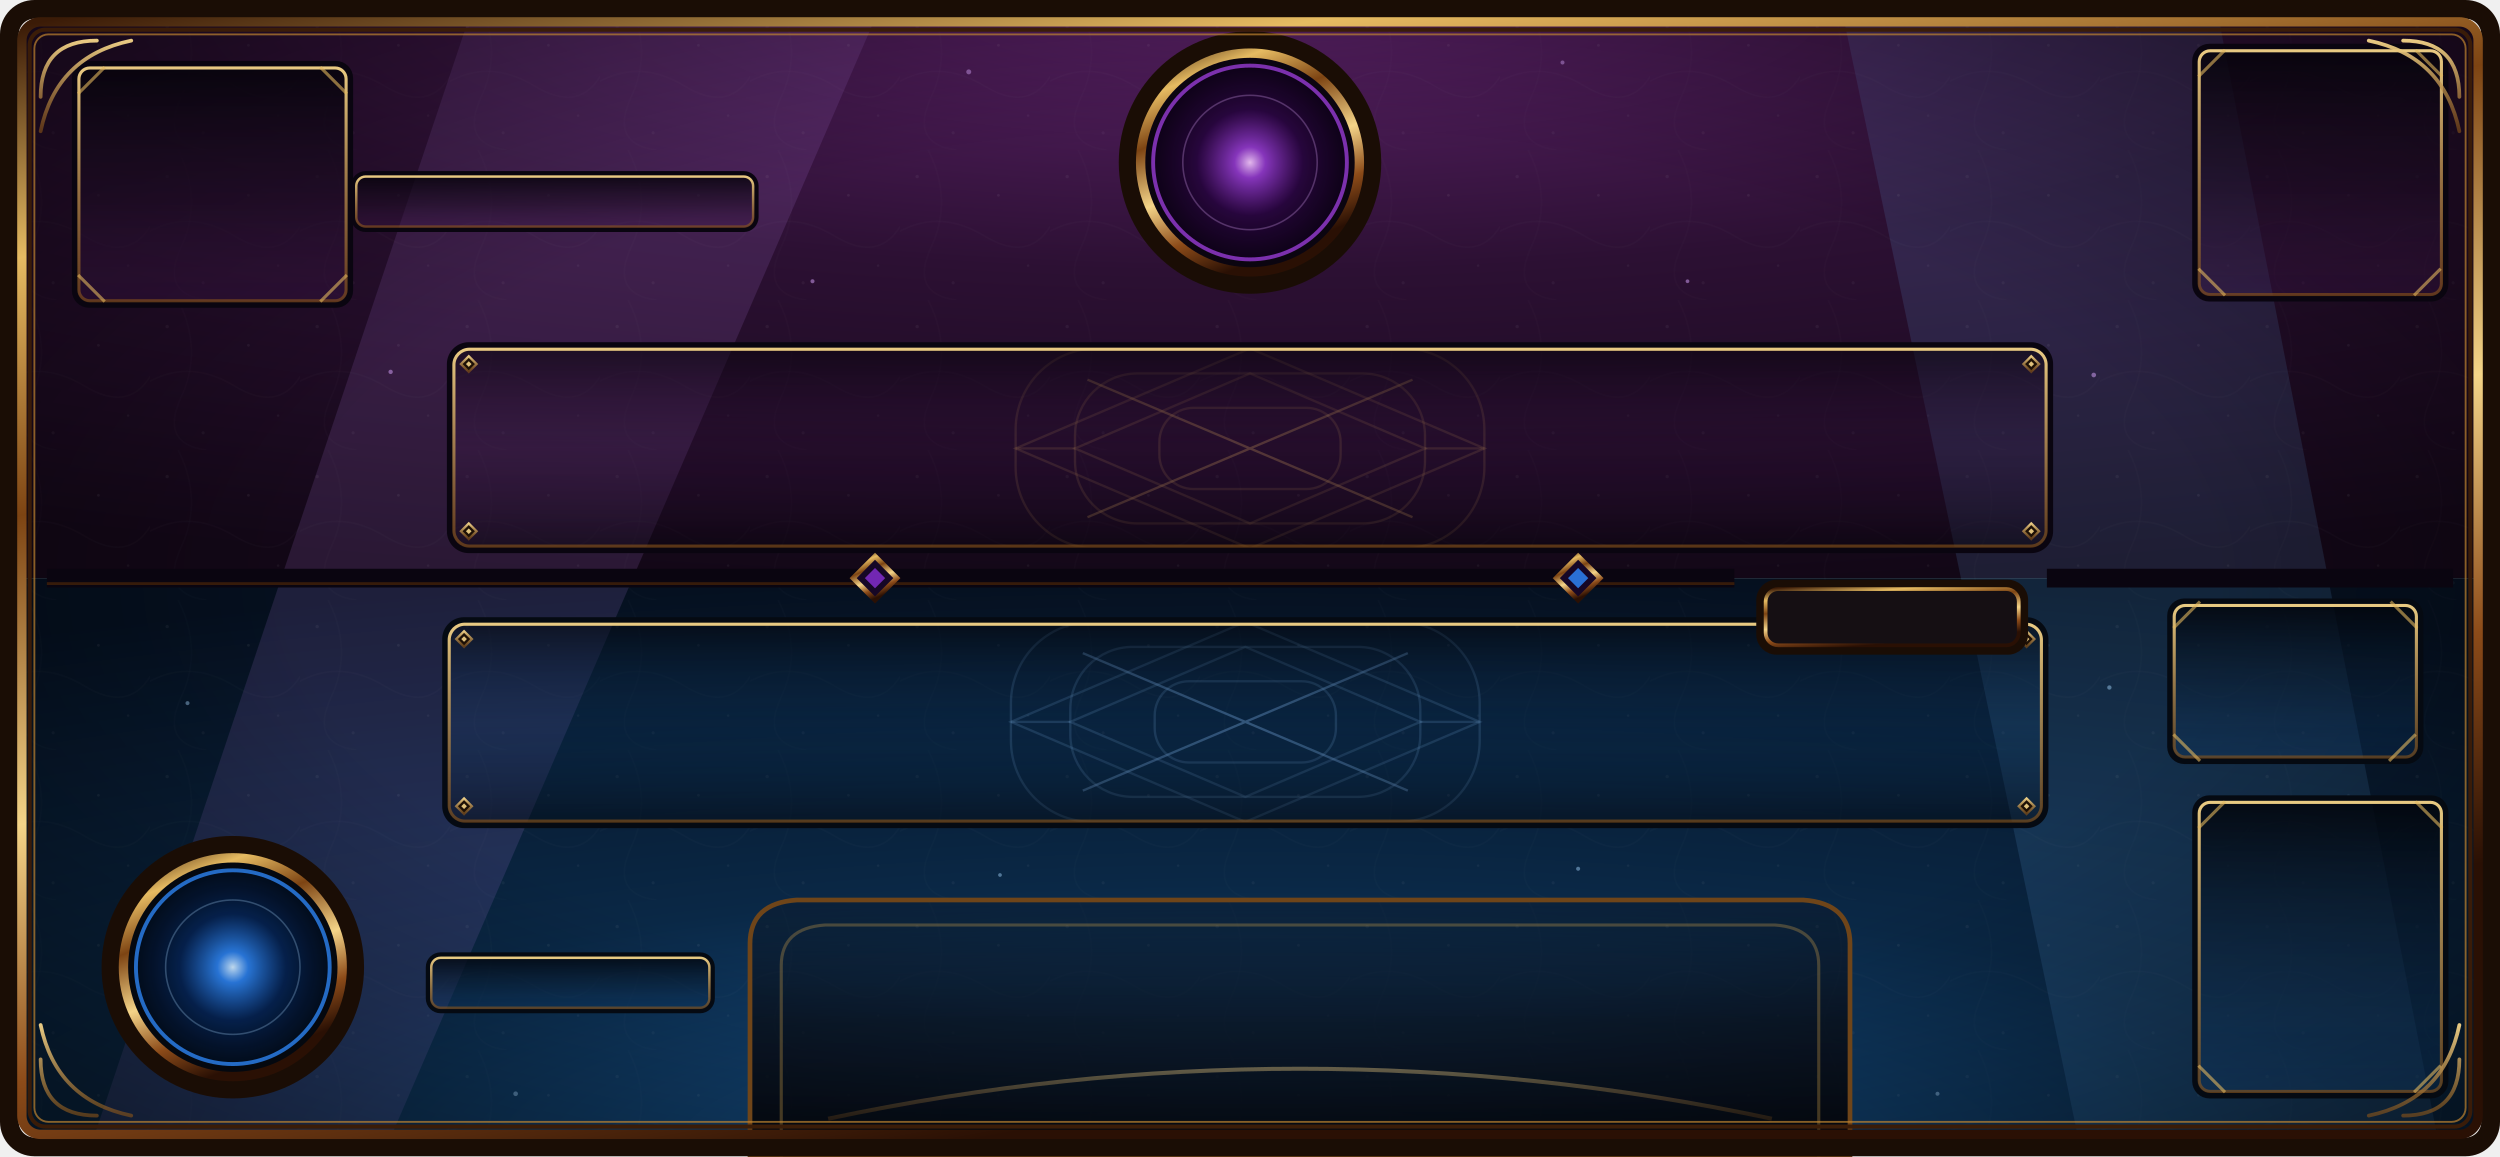
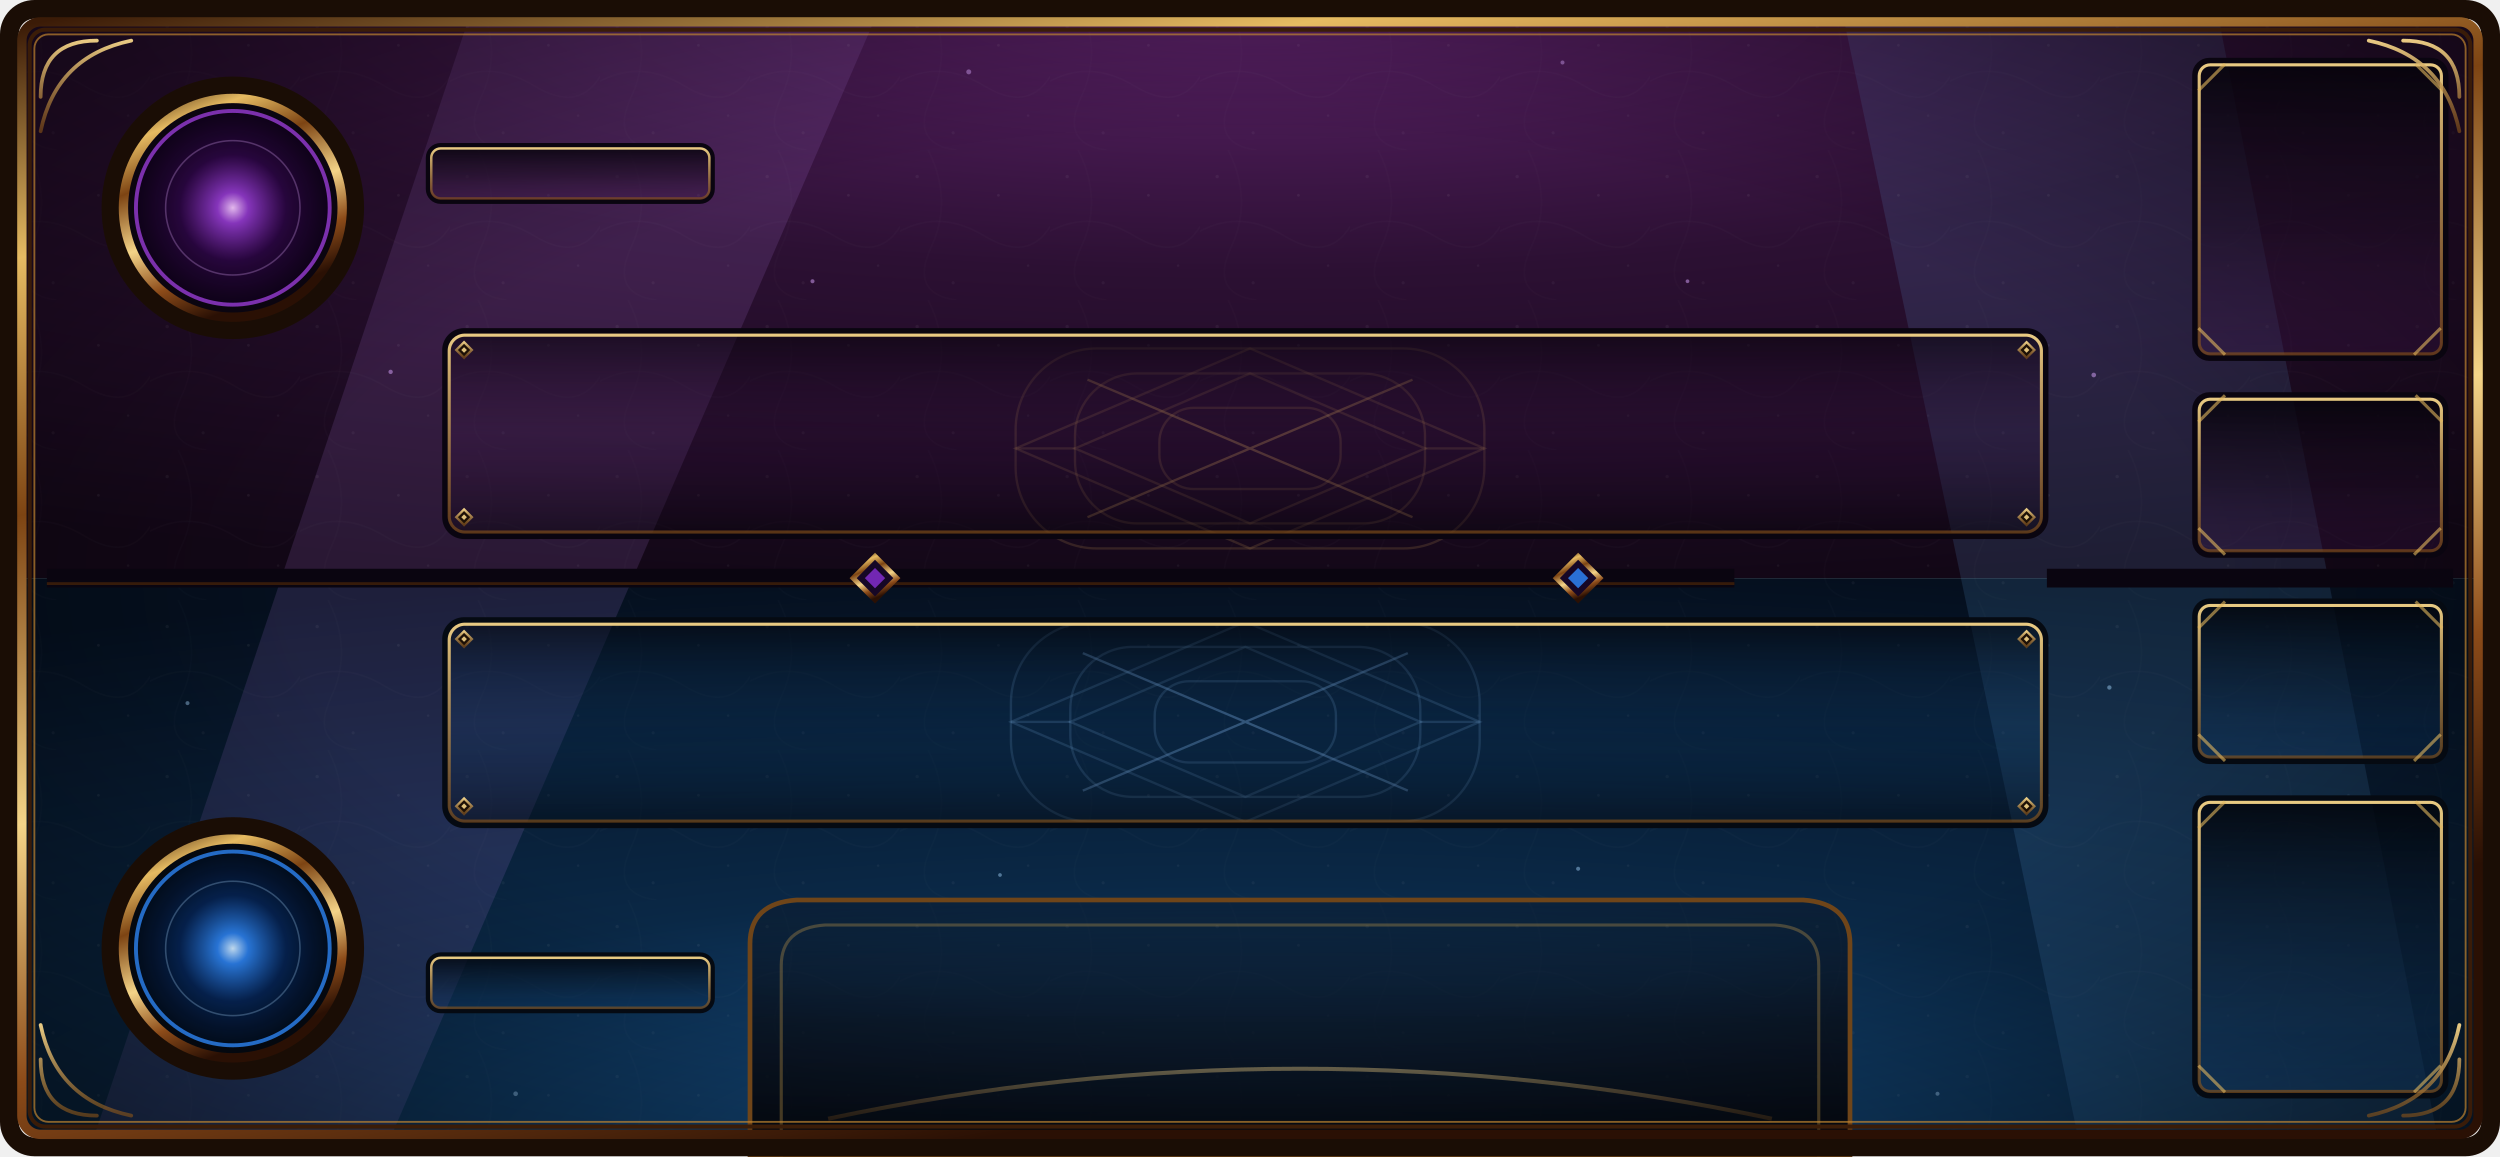
<svg xmlns="http://www.w3.org/2000/svg" viewBox="0 0 1600 740" preserveAspectRatio="none" role="img" aria-labelledby="titre desc">
  <defs>
    <linearGradient id="or" x1="0" y1="0" x2=".4" y2="1">
      <stop offset="0" stop-color="#3b1b07" />
      <stop offset=".18" stop-color="#e6bb62" />
      <stop offset=".38" stop-color="#7d4413" />
      <stop offset=".62" stop-color="#f4d488" />
      <stop offset=".82" stop-color="#8c4b19" />
      <stop offset="1" stop-color="#2a1004" />
    </linearGradient>
    <linearGradient id="orFin" x1="0" y1="0" x2="0" y2="1">
      <stop offset="0" stop-color="#f4d488" stop-opacity=".95" />
      <stop offset="1" stop-color="#8a5418" stop-opacity=".6" />
    </linearGradient>
    <linearGradient id="orLigne" x1="0" y1="0" x2="1" y2="0">
      <stop offset="0" stop-color="#8a5418" stop-opacity="0" />
      <stop offset=".14" stop-color="#e6bb62" />
      <stop offset=".5" stop-color="#f4d488" />
      <stop offset=".86" stop-color="#e6bb62" />
      <stop offset="1" stop-color="#8a5418" stop-opacity="0" />
    </linearGradient>
    <linearGradient id="lueur" x1="0" y1="0" x2="1" y2="0">
      <stop offset="0" stop-color="#f4d488" stop-opacity="0" />
      <stop offset=".5" stop-color="#f4d488" stop-opacity=".45" />
      <stop offset="1" stop-color="#f4d488" stop-opacity="0" />
    </linearGradient>
    <radialGradient id="feutreFoe" cx=".5" cy="-.02" r="1.05">
      <stop offset="0" stop-color="#5b2168" />
      <stop offset=".45" stop-color="#2c1033" />
      <stop offset="1" stop-color="#120716" />
    </radialGradient>
    <radialGradient id="feutreAlly" cx=".5" cy="1.02" r="1.05">
      <stop offset="0" stop-color="#17558f" />
      <stop offset=".45" stop-color="#0a2846" />
      <stop offset="1" stop-color="#050f1e" />
    </radialGradient>
    <linearGradient id="creuxFoe" x1="0" y1="0" x2="0" y2="1">
      <stop offset="0" stop-color="#05030a" stop-opacity=".88" />
      <stop offset=".55" stop-color="#1c0c22" stop-opacity=".52" />
      <stop offset="1" stop-color="#431750" stop-opacity=".26" />
    </linearGradient>
    <linearGradient id="creuxAlly" x1="0" y1="0" x2="0" y2="1">
      <stop offset="0" stop-color="#02050b" stop-opacity=".88" />
      <stop offset=".55" stop-color="#0a2038" stop-opacity=".52" />
      <stop offset="1" stop-color="#0d3a6a" stop-opacity=".26" />
    </linearGradient>
    <linearGradient id="tableFoe" x1="0" y1="0" x2="0" y2="1">
      <stop offset="0" stop-color="#08040c" stop-opacity=".62" />
      <stop offset=".5" stop-color="#3a1444" stop-opacity=".2" />
      <stop offset="1" stop-color="#08040c" stop-opacity=".5" />
    </linearGradient>
    <linearGradient id="tableAlly" x1="0" y1="0" x2="0" y2="1">
      <stop offset="0" stop-color="#04080f" stop-opacity=".62" />
      <stop offset=".5" stop-color="#0f3f6d" stop-opacity=".2" />
      <stop offset="1" stop-color="#04080f" stop-opacity=".5" />
    </linearGradient>
    <radialGradient id="portailFoe">
      <stop offset="0" stop-color="#f5c8ff" stop-opacity=".92" />
      <stop offset=".16" stop-color="#a03fe0" stop-opacity=".82" />
      <stop offset=".55" stop-color="#33064f" stop-opacity=".7" />
      <stop offset="1" stop-color="#120020" stop-opacity=".5" />
    </radialGradient>
    <radialGradient id="portailAlly">
      <stop offset="0" stop-color="#cfe9ff" stop-opacity=".92" />
      <stop offset=".16" stop-color="#2f8bff" stop-opacity=".82" />
      <stop offset=".55" stop-color="#062a63" stop-opacity=".7" />
      <stop offset="1" stop-color="#001028" stop-opacity=".5" />
    </radialGradient>
    <linearGradient id="puitsMain" x1="0" y1="0" x2="0" y2="1">
      <stop offset="0" stop-color="#0b111c" stop-opacity=".3" />
      <stop offset=".48" stop-color="#08070c" stop-opacity=".68" />
      <stop offset="1" stop-color="#020205" stop-opacity=".94" />
    </linearGradient>
    <radialGradient id="vignette" cx=".5" cy=".5" r=".76">
      <stop offset=".52" stop-color="#000" stop-opacity="0" />
      <stop offset="1" stop-color="#000" stop-opacity=".6" />
    </radialGradient>
    <pattern id="grain" width="96" height="96" patternUnits="userSpaceOnUse">
      <circle cx="11" cy="17" r="1.1" fill="#fff" opacity=".05" />
      <circle cx="63" cy="29" r=".9" fill="#fff" opacity=".055" />
      <circle cx="82" cy="74" r=".8" fill="#fff" opacity=".045" />
      <circle cx="34" cy="85" r="1" fill="#fff" opacity=".04" />
      <path d="M0 52Q26 38 54 55T96 49" fill="none" stroke="#fff" stroke-opacity=".018" />
      <path d="M18 0Q34 32 20 62T36 96" fill="none" stroke="#fff" stroke-opacity=".014" />
    </pattern>
    <g id="sceau" fill="none">
      <rect x="-150" y="-64" width="300" height="128" rx="52" />
      <rect x="-112" y="-48" width="224" height="96" rx="40" />
      <rect x="-58" y="-26" width="116" height="52" rx="22" />
      <path d="M0-64 150 0 0 64-150 0Z" />
      <path d="M0-48 112 0 0 48-112 0Z" />
      <path d="M-150 0H-112M112 0H150" />
      <path d="M-104-44 104 44M104-44-104 44" stroke-opacity=".45" />
    </g>
    <g id="rivet">
      <path d="M0-5 5 0 0 5-5 0Z" fill="#1d1006" stroke="url(#orFin)" stroke-width="1.5" />
      <path d="M0-1.8 1.8 0 0 1.8-1.8 0Z" fill="#f4d488" opacity=".9" />
    </g>
    <clipPath id="interieur">
      <rect x="12" y="12" width="1576" height="716" rx="16" />
    </clipPath>
  </defs>
  <g clip-path="url(#interieur)">
    <rect x="12" y="12" width="1576" height="358" fill="url(#feutreFoe)" />
    <rect x="12" y="370" width="1576" height="358" fill="url(#feutreAlly)" />
    <g opacity=".13">
      <path d="M300 12H560L250 728H60Z" fill="#c68bff" />
      <path d="M1180 12H1420L1560 728H1330Z" fill="#6fb6ff" />
    </g>
    <use href="#sceau" x="800" y="287" stroke="#a8804a" stroke-opacity=".22" stroke-width="1.5" />
    <use href="#sceau" x="797" y="462" stroke="#7ba8d8" stroke-opacity=".22" stroke-width="1.5" />
    <rect x="12" y="12" width="1576" height="716" fill="url(#grain)" />
    <g fill="#d9a6ff" opacity=".5">
      <circle cx="620" cy="46" r="1.6" />
      <circle cx="1000" cy="40" r="1.3" />
      <circle cx="1340" cy="240" r="1.5" />
      <circle cx="250" cy="238" r="1.4" />
      <circle cx="1080" cy="180" r="1.2" />
      <circle cx="520" cy="180" r="1.3" />
    </g>
    <g fill="#a8d8ff" opacity=".45">
      <circle cx="330" cy="700" r="1.5" />
      <circle cx="1240" cy="700" r="1.3" />
      <circle cx="1350" cy="440" r="1.4" />
      <circle cx="120" cy="450" r="1.3" />
      <circle cx="640" cy="560" r="1.2" />
      <circle cx="1010" cy="556" r="1.3" />
    </g>
    <rect x="12" y="12" width="1576" height="716" fill="url(#vignette)" />
  </g>
  <g id="tablettes">
    <g>
-       <rect x="288" y="221" width="1024" height="131" rx="12" fill="url(#tableFoe)" />
-       <rect x="288" y="221" width="1024" height="131" rx="12" fill="none" stroke="#0a0510" stroke-width="4" />
-       <rect x="290.5" y="223.5" width="1019" height="126" rx="10" fill="none" stroke="url(#orFin)" stroke-width="2" />
-       <path d="M345 225H1255" stroke="url(#lueur)" stroke-width="1.6" />
-       <path d="M345 348H1255" stroke="url(#lueur)" stroke-width="1.2" stroke-opacity=".6" />
-       <use href="#rivet" x="300" y="233" />
-       <use href="#rivet" x="1300" y="233" />
-       <use href="#rivet" x="300" y="340" />
-       <use href="#rivet" x="1300" y="340" />
+       <rect x="285" y="212" width="1024" height="131" rx="12" fill="url(#tableFoe)" />
+       <rect x="285" y="212" width="1024" height="131" rx="12" fill="none" stroke="#0a0510" stroke-width="4" />
+       <rect x="287.5" y="214.5" width="1019" height="126" rx="10" fill="none" stroke="url(#orFin)" stroke-width="2" />
+       <path d="M342 216H1252" stroke="url(#lueur)" stroke-width="1.6" />
+       <path d="M342 339H1252" stroke="url(#lueur)" stroke-width="1.2" stroke-opacity=".6" />
+       <use href="#rivet" x="297" y="224" />
+       <use href="#rivet" x="1297" y="224" />
+       <use href="#rivet" x="297" y="331" />
+       <use href="#rivet" x="1297" y="331" />
    </g>
    <g>
      <rect x="285" y="397" width="1024" height="131" rx="12" fill="url(#tableAlly)" />
      <rect x="285" y="397" width="1024" height="131" rx="12" fill="none" stroke="#050a12" stroke-width="4" />
      <rect x="287.5" y="399.5" width="1019" height="126" rx="10" fill="none" stroke="url(#orFin)" stroke-width="2" />
      <path d="M342 401H1252" stroke="url(#lueur)" stroke-width="1.6" />
      <path d="M342 524H1252" stroke="url(#lueur)" stroke-width="1.2" stroke-opacity=".6" />
      <use href="#rivet" x="297" y="409" />
      <use href="#rivet" x="1297" y="409" />
      <use href="#rivet" x="297" y="516" />
      <use href="#rivet" x="1297" y="516" />
    </g>
  </g>
  <g id="terrains">
    <g>
-       <rect x="226" y="111" width="258" height="36" rx="8" fill="url(#creuxFoe)" />
-       <rect x="226" y="111" width="258" height="36" rx="8" fill="none" stroke="#0a0510" stroke-width="3" />
-       <rect x="228" y="113" width="254" height="32" rx="6" fill="none" stroke="url(#orFin)" stroke-width="1.6" />
+       <rect x="274" y="93" width="182" height="36" rx="8" fill="url(#creuxFoe)" />
+       <rect x="274" y="93" width="182" height="36" rx="8" fill="none" stroke="#0a0510" stroke-width="3" />
+       <rect x="276" y="95" width="178" height="32" rx="6" fill="none" stroke="url(#orFin)" stroke-width="1.6" />
    </g>
    <g>
      <rect x="274" y="611" width="182" height="36" rx="8" fill="url(#creuxAlly)" />
      <rect x="274" y="611" width="182" height="36" rx="8" fill="none" stroke="#050a12" stroke-width="3" />
      <rect x="276" y="613" width="178" height="32" rx="6" fill="none" stroke="url(#orFin)" stroke-width="1.6" />
    </g>
  </g>
  <g id="piles">
    <g>
-       <rect x="48" y="41" width="176" height="154" rx="9" fill="url(#creuxFoe)" />
-       <rect x="48" y="41" width="176" height="154" rx="9" fill="none" stroke="#0a0510" stroke-width="4" />
-       <rect x="50.5" y="43.5" width="171" height="149" rx="7" fill="none" stroke="url(#orFin)" stroke-width="2" />
-       <path d="M50 60 67 43M205 43l17 17M50 176l17 17m138 0 17-17" fill="none" stroke="#e2b85e" stroke-opacity=".6" stroke-width="2" />
-     </g>
-     <g>
-       <rect x="1405" y="30" width="160" height="161" rx="9" fill="url(#creuxFoe)" />
-       <rect x="1405" y="30" width="160" height="161" rx="9" fill="none" stroke="#0a0510" stroke-width="4" />
-       <rect x="1407.5" y="32.5" width="155" height="156" rx="7" fill="none" stroke="url(#orFin)" stroke-width="2" />
-       <path d="M1407 49 1424 32M1546 32l17 17M1407 172l17 17m121 0 17-17" fill="none" stroke="#e2b85e" stroke-opacity=".6" stroke-width="2" />
-     </g>
-     <g>
-       <rect x="1389" y="385" width="160" height="102" rx="9" fill="url(#creuxAlly)" />
-       <rect x="1389" y="385" width="160" height="102" rx="9" fill="none" stroke="#050a12" stroke-width="4" />
-       <rect x="1391.5" y="387.5" width="155" height="97" rx="7" fill="none" stroke="url(#orFin)" stroke-width="2" />
-       <path d="M1391 402 1408 385M1530 385l17 17M1391 470l17 17m121 0 17-17" fill="none" stroke="#e2b85e" stroke-opacity=".6" stroke-width="2" />
+       <rect x="1405" y="253" width="160" height="102" rx="9" fill="url(#creuxFoe)" />
+       <rect x="1405" y="253" width="160" height="102" rx="9" fill="none" stroke="#0a0510" stroke-width="4" />
+       <rect x="1407.5" y="255.5" width="155" height="97" rx="7" fill="none" stroke="url(#orFin)" stroke-width="2" />
+       <path d="M1407 270 1424 253M1546 253l17 17M1407 338l17 17m121 0 17-17" fill="none" stroke="#e2b85e" stroke-opacity=".6" stroke-width="2" />
+     </g>
+     <g>
+       <rect x="1405" y="39" width="160" height="190" rx="9" fill="url(#creuxFoe)" />
+       <rect x="1405" y="39" width="160" height="190" rx="9" fill="none" stroke="#0a0510" stroke-width="4" />
+       <rect x="1407.5" y="41.5" width="155" height="185" rx="7" fill="none" stroke="url(#orFin)" stroke-width="2" />
+       <path d="M1407 58 1424 41M1546 41l17 17M1407 210l17 17m121 0 17-17" fill="none" stroke="#e2b85e" stroke-opacity=".6" stroke-width="2" />
+     </g>
+     <g>
+       <rect x="1405" y="385" width="160" height="102" rx="9" fill="url(#creuxAlly)" />
+       <rect x="1405" y="385" width="160" height="102" rx="9" fill="none" stroke="#050a12" stroke-width="4" />
+       <rect x="1407.5" y="387.5" width="155" height="97" rx="7" fill="none" stroke="url(#orFin)" stroke-width="2" />
+       <path d="M1407 402 1424 385M1546 385l17 17M1407 470l17 17m121 0 17-17" fill="none" stroke="#e2b85e" stroke-opacity=".6" stroke-width="2" />
    </g>
    <g>
      <rect x="1405" y="511" width="160" height="190" rx="9" fill="url(#creuxAlly)" />
      <rect x="1405" y="511" width="160" height="190" rx="9" fill="none" stroke="#050a12" stroke-width="4" />
      <rect x="1407.5" y="513.5" width="155" height="185" rx="7" fill="none" stroke="url(#orFin)" stroke-width="2" />
      <path d="M1407 530 1424 513M1546 513l17 17M1407 682l17 17m121 0 17-17" fill="none" stroke="#e2b85e" stroke-opacity=".6" stroke-width="2" />
    </g>
  </g>
  <g id="portails">
-     <g transform="translate(800 104)">
+     <g transform="translate(149 133)">
      <circle r="78" fill="#0b0510" stroke="#1a0d05" stroke-width="12" />
      <circle r="70" fill="none" stroke="url(#or)" stroke-width="6" />
      <circle r="62" fill="url(#portailFoe)" />
      <circle r="62" fill="none" stroke="#a03fe0" stroke-width="2.5" opacity=".75" />
      <circle r="43" fill="none" stroke="#e2a8ff" stroke-opacity=".28" />
    </g>
-     <g transform="translate(149 619)">
+     <g transform="translate(149 607)">
      <circle r="78" fill="#04080f" stroke="#1a0d05" stroke-width="12" />
      <circle r="70" fill="none" stroke="url(#or)" stroke-width="6" />
      <circle r="62" fill="url(#portailAlly)" />
      <circle r="62" fill="none" stroke="#2f8bff" stroke-width="2.5" opacity=".75" />
      <circle r="43" fill="none" stroke="#a8d8ff" stroke-opacity=".28" />
    </g>
  </g>
  <g id="ligne-centrale">
    <path d="M30 370H1110" stroke="#0a0510" stroke-width="12" />
    <path d="M30 367H1110" stroke="url(#orLigne)" stroke-width="3.2" />
    <path d="M30 373.5H1110" stroke="#3f1f0a" stroke-opacity=".85" stroke-width="1.8" />
    <path d="M1310 370H1570" stroke="#0a0510" stroke-width="12" />
    <path d="M1310 367H1570" stroke="url(#orLigne)" stroke-width="3.2" />
    <g transform="translate(560 370)">
      <path d="M0-14 14 0 0 14-14 0Z" fill="#160726" stroke="url(#or)" stroke-width="3.2" />
      <path d="M0-6.5 6.5 0 0 6.5-6.5 0Z" fill="#8a2fd6" opacity=".8" />
    </g>
    <g transform="translate(1010 370)">
      <path d="M0-14 14 0 0 14-14 0Z" fill="#160726" stroke="url(#or)" stroke-width="3.2" />
      <path d="M0-6.5 6.5 0 0 6.5-6.5 0Z" fill="#2f8bff" opacity=".8" />
    </g>
  </g>
  <g id="main">
    <path d="M480 740V604Q480 578 510 576H1154Q1184 578 1184 604V740Z" fill="url(#puitsMain)" stroke="#6f4519" stroke-width="3" />
    <path d="M500 740V618Q500 594 528 592H1136Q1164 594 1164 618V740" fill="none" stroke="#d8a84a" stroke-opacity=".3" stroke-width="2" />
    <path d="M530 716Q832 652 1134 716" fill="none" stroke="url(#orFin)" stroke-width="2.6" stroke-opacity=".4" />
  </g>
-   <g id="socle-fin-tour">
-     <rect x="1127" y="374" width="168" height="42" rx="10" fill="#1b0f06" stroke="#1a0d05" stroke-width="6" />
-     <rect x="1130" y="377" width="162" height="36" rx="8" fill="#151017" fill-opacity=".8" stroke="url(#or)" stroke-width="2.4" />
-   </g>
  <rect x="6" y="6" width="1588" height="728" rx="16" fill="none" stroke="#1a0d05" stroke-width="12" />
  <rect x="14" y="14" width="1572" height="712" rx="12" fill="none" stroke="url(#or)" stroke-width="6" />
  <rect x="19" y="19" width="1562" height="702" rx="10" fill="none" stroke="#3a1c08" stroke-width="2.6" />
  <rect x="22" y="22" width="1556" height="696" rx="9" fill="none" stroke="#bf8330" stroke-opacity=".7" stroke-width="1.2" />
  <g fill="none" stroke="url(#orFin)" stroke-width="2.4" stroke-linecap="round">
    <path d="M26 62Q26 26 62 26M26 84Q36 36 84 26" />
    <path d="M1574 62Q1574 26 1538 26M1574 84Q1564 36 1516 26" />
    <path d="M26 678Q26 714 62 714M26 656Q36 704 84 714" />
    <path d="M1574 678Q1574 714 1538 714M1574 656Q1564 704 1516 714" />
  </g>
</svg>
